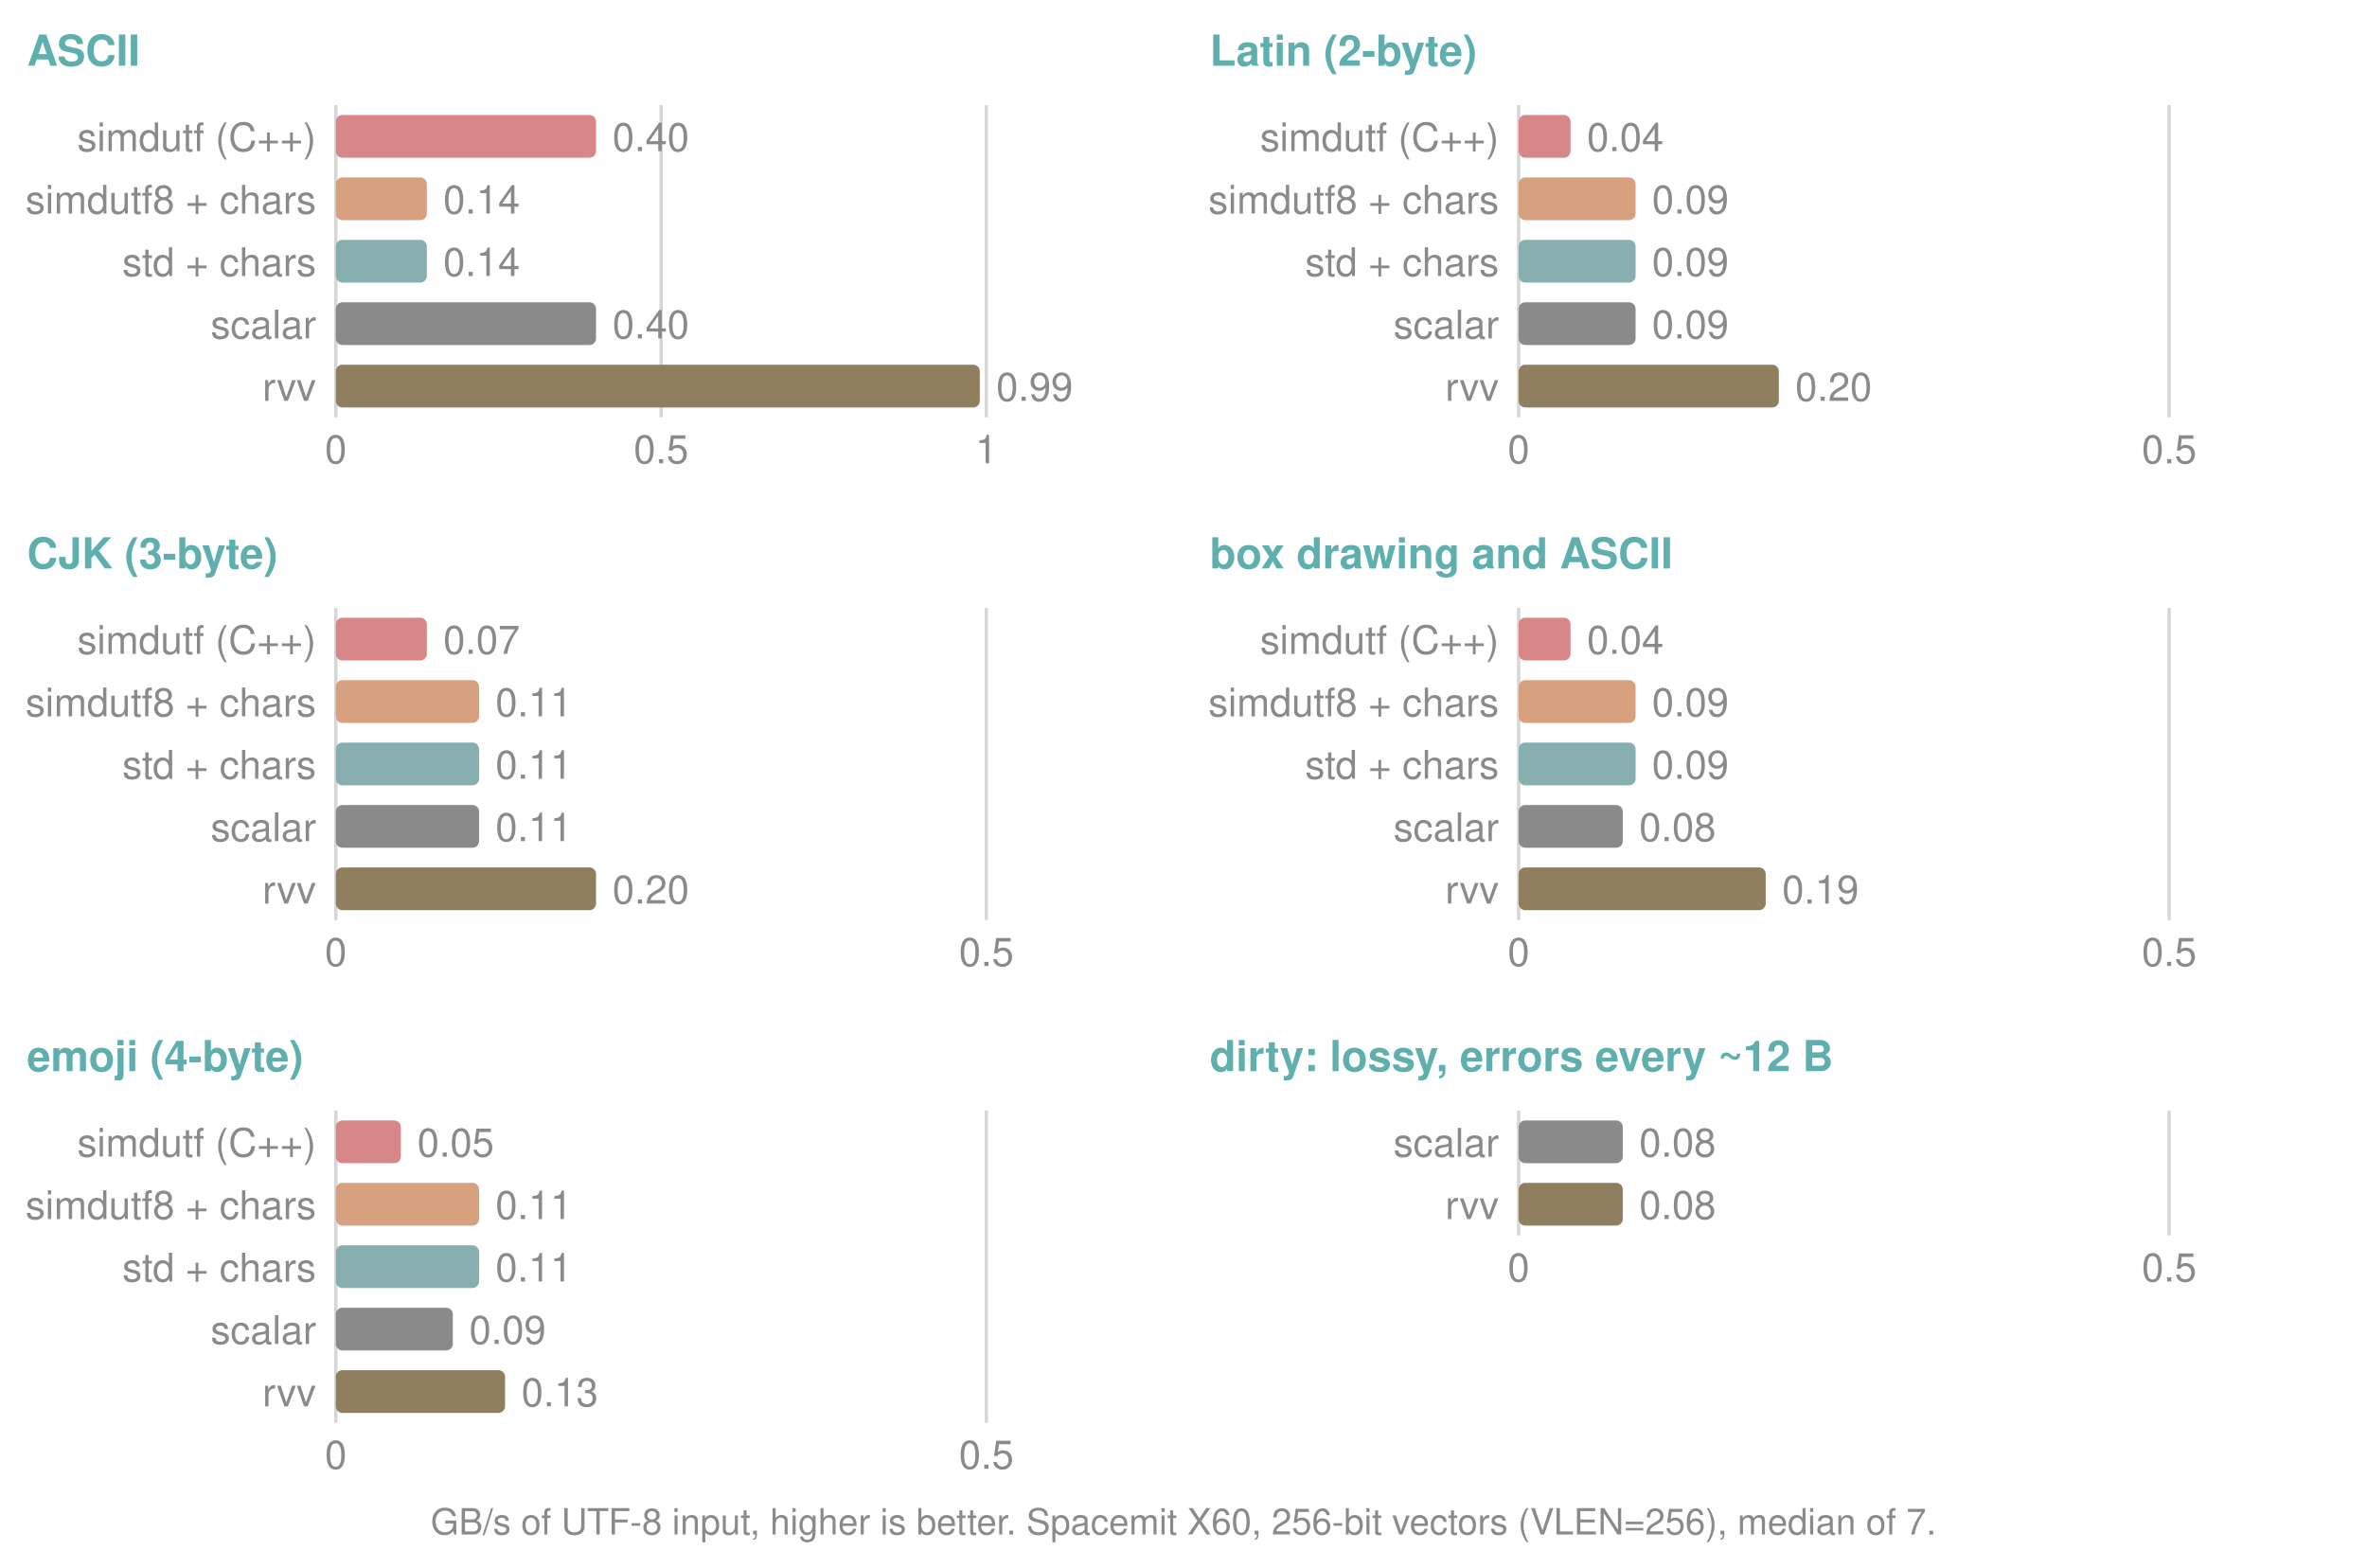
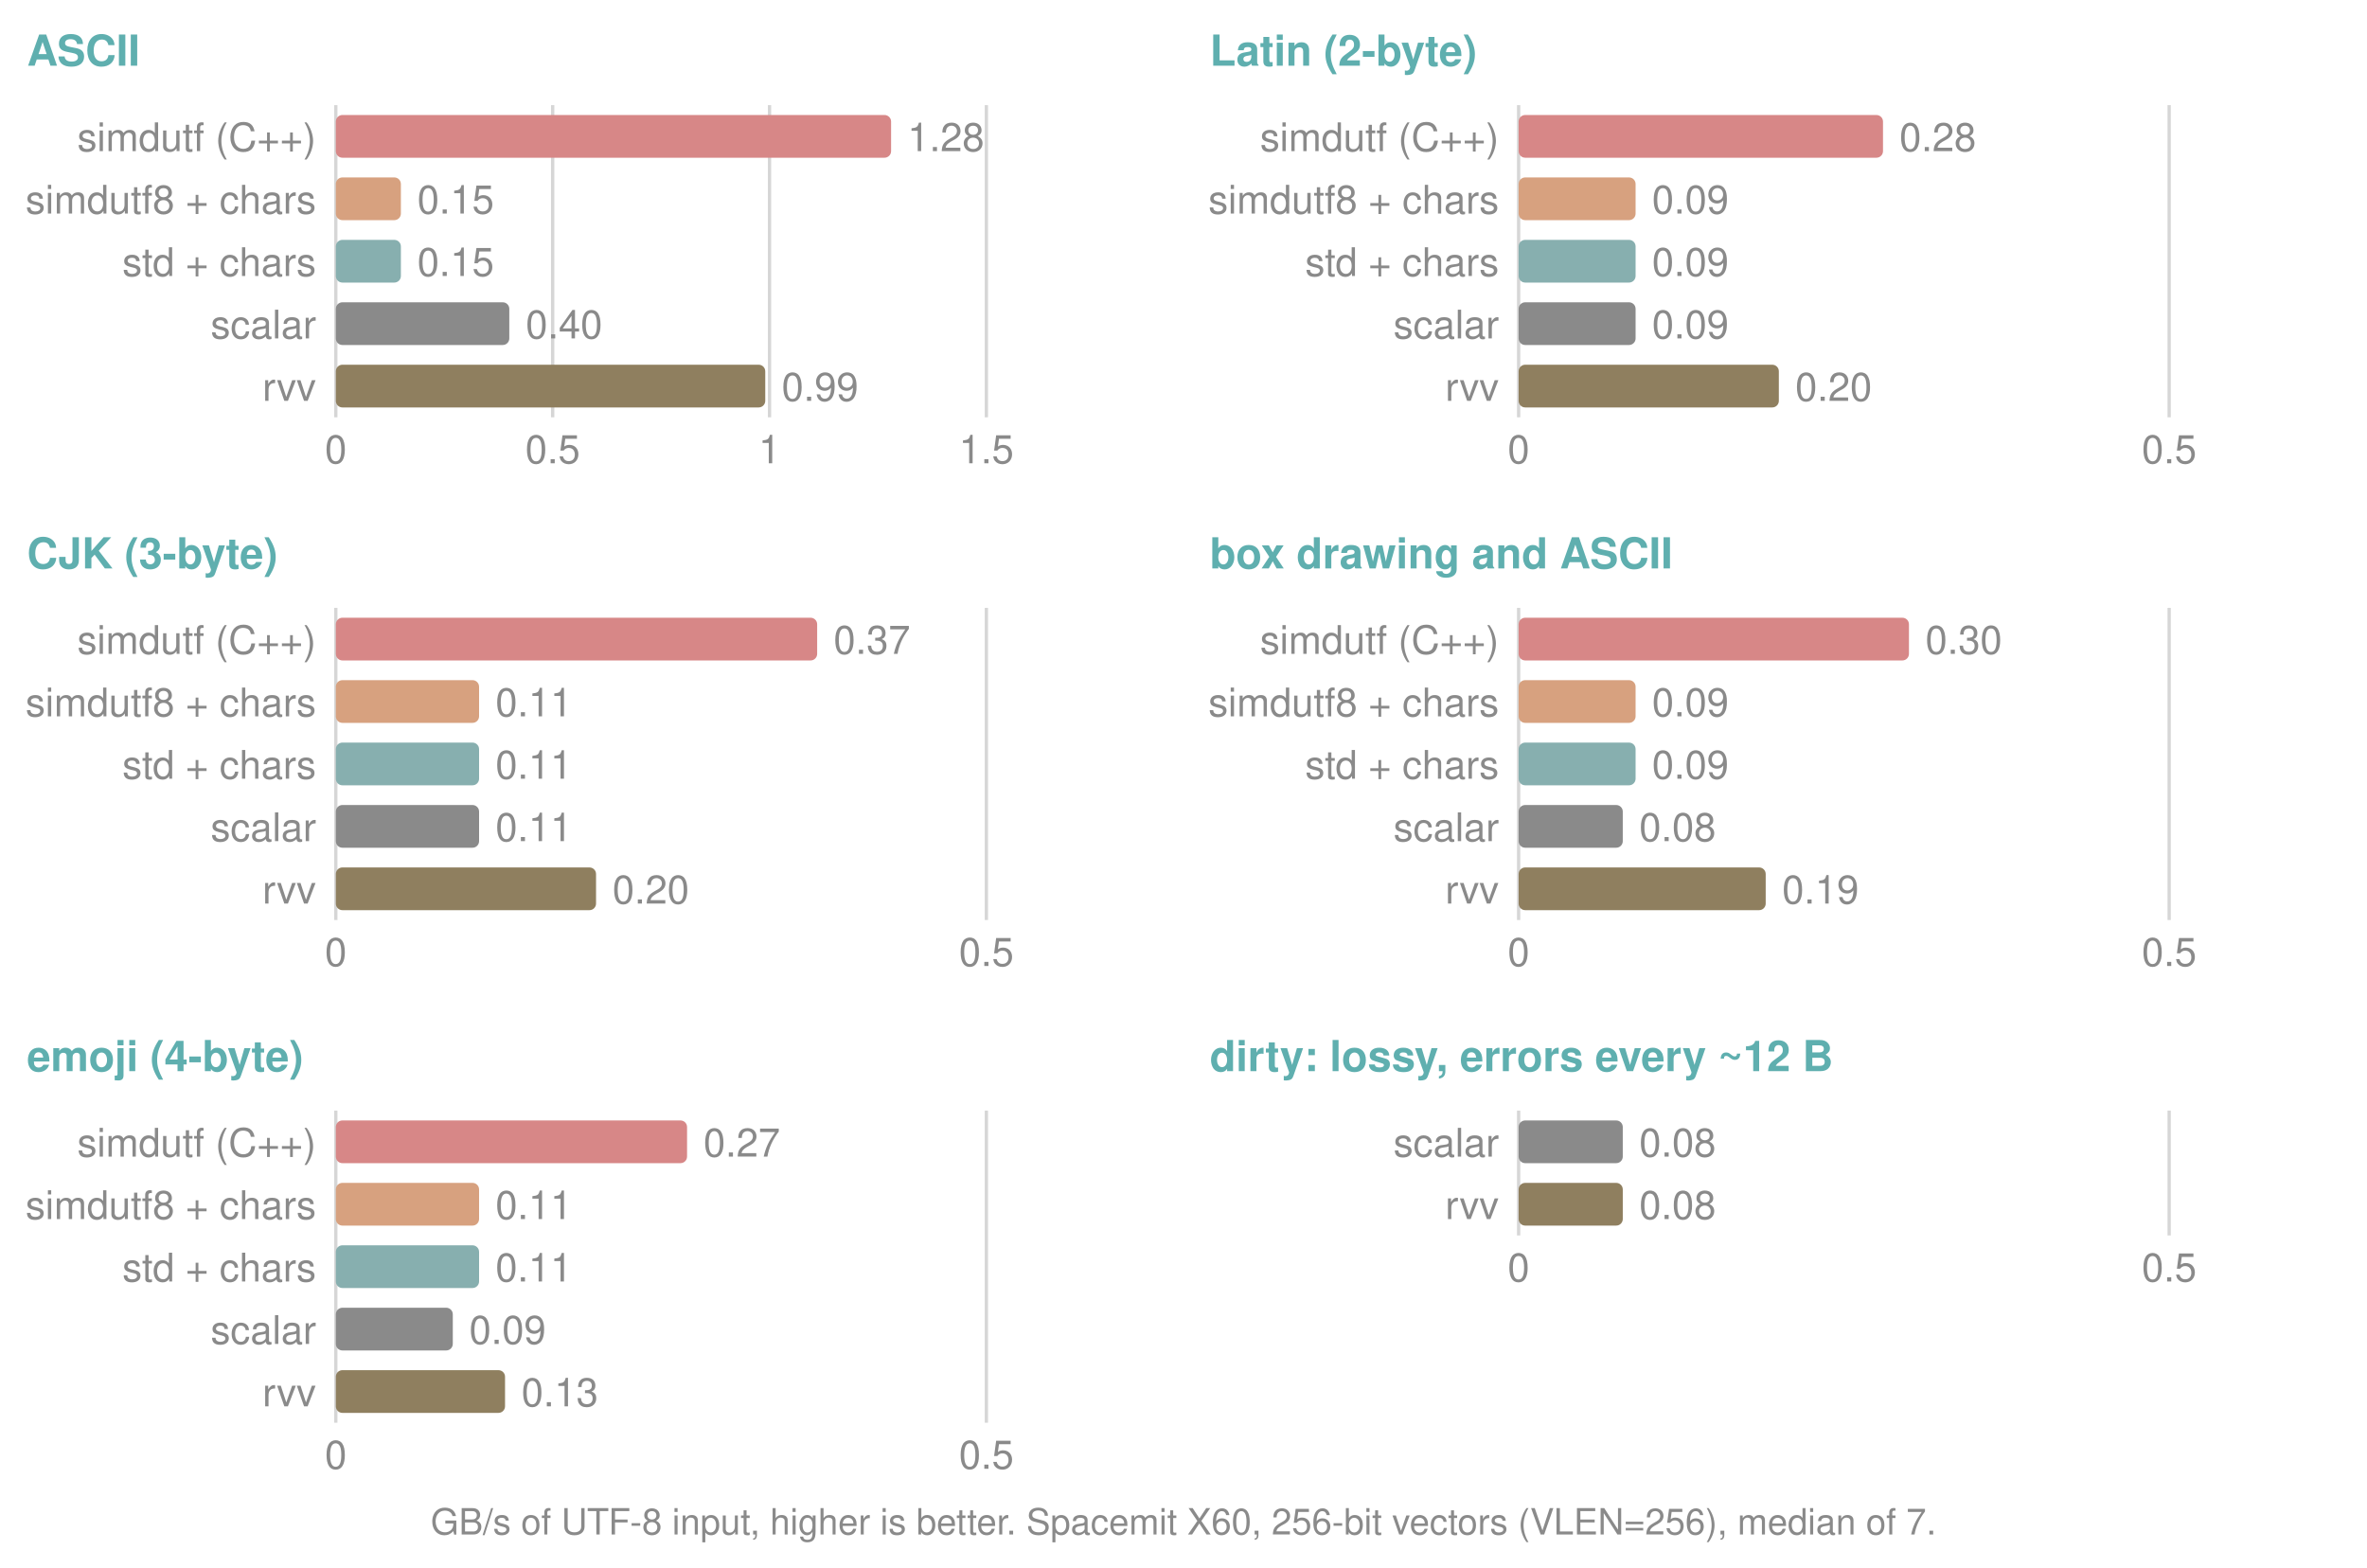
<svg xmlns="http://www.w3.org/2000/svg" width="1024" height="678" viewBox="0 0 720 477" role="img" aria-label="UTF-8 to UTF-32 throughput in GB/s, by input type and implementation.">
  <rect width="720" height="477" fill="none" />
  <text x="8.0" y="20.0" font-family="ui-sans-serif,system-ui,Segoe UI,Helvetica,Arial,sans-serif" font-size="13" fill="#5fafaf" text-anchor="start" font-weight="600">ASCII</text>
  <line x1="102.0" y1="32" x2="102.0" y2="127" stroke="#8a8a8a" stroke-opacity="0.35" stroke-width="1" />
  <text x="102.0" y="141.0" font-family="ui-sans-serif,system-ui,Segoe UI,Helvetica,Arial,sans-serif" font-size="12" fill="#8a8a8a" text-anchor="middle">0</text>
-   <line x1="201.0" y1="32" x2="201.0" y2="127" stroke="#8a8a8a" stroke-opacity="0.35" stroke-width="1" />
-   <text x="201.0" y="141.0" font-family="ui-sans-serif,system-ui,Segoe UI,Helvetica,Arial,sans-serif" font-size="12" fill="#8a8a8a" text-anchor="middle">0.5</text>
+   <line x1="168.0" y1="32" x2="168.0" y2="127" stroke="#8a8a8a" stroke-opacity="0.35" stroke-width="1" />
+   <text x="168.0" y="141.0" font-family="ui-sans-serif,system-ui,Segoe UI,Helvetica,Arial,sans-serif" font-size="12" fill="#8a8a8a" text-anchor="middle">0.5</text>
+   <line x1="234.0" y1="32" x2="234.0" y2="127" stroke="#8a8a8a" stroke-opacity="0.35" stroke-width="1" />
+   <text x="234.0" y="141.0" font-family="ui-sans-serif,system-ui,Segoe UI,Helvetica,Arial,sans-serif" font-size="12" fill="#8a8a8a" text-anchor="middle">1</text>
  <line x1="300.0" y1="32" x2="300.0" y2="127" stroke="#8a8a8a" stroke-opacity="0.35" stroke-width="1" />
-   <text x="300.0" y="141.0" font-family="ui-sans-serif,system-ui,Segoe UI,Helvetica,Arial,sans-serif" font-size="12" fill="#8a8a8a" text-anchor="middle">1</text>
+   <text x="300.0" y="141.0" font-family="ui-sans-serif,system-ui,Segoe UI,Helvetica,Arial,sans-serif" font-size="12" fill="#8a8a8a" text-anchor="middle">1.5</text>
  <text x="96.0" y="46.0" font-family="ui-sans-serif,system-ui,Segoe UI,Helvetica,Arial,sans-serif" font-size="12" fill="#8a8a8a" text-anchor="end">simdutf (C++)</text>
-   <rect x="102" y="35" width="79.2" height="13" rx="2" fill="#d78787" />
-   <text x="186.2" y="46.0" font-family="ui-sans-serif,system-ui,Segoe UI,Helvetica,Arial,sans-serif" font-size="12" fill="#8a8a8a" text-anchor="start">0.40</text>
+   <rect x="102" y="35" width="169.0" height="13" rx="2" fill="#d78787" />
+   <text x="276.0" y="46.0" font-family="ui-sans-serif,system-ui,Segoe UI,Helvetica,Arial,sans-serif" font-size="12" fill="#8a8a8a" text-anchor="start">1.28</text>
  <text x="96.0" y="65.0" font-family="ui-sans-serif,system-ui,Segoe UI,Helvetica,Arial,sans-serif" font-size="12" fill="#8a8a8a" text-anchor="end">simdutf8 + chars</text>
-   <rect x="102" y="54" width="27.7" height="13" rx="2" fill="#d7a17f" />
-   <text x="134.7" y="65.0" font-family="ui-sans-serif,system-ui,Segoe UI,Helvetica,Arial,sans-serif" font-size="12" fill="#8a8a8a" text-anchor="start">0.14</text>
+   <rect x="102" y="54" width="19.8" height="13" rx="2" fill="#d7a17f" />
+   <text x="126.8" y="65.0" font-family="ui-sans-serif,system-ui,Segoe UI,Helvetica,Arial,sans-serif" font-size="12" fill="#8a8a8a" text-anchor="start">0.15</text>
  <text x="96.0" y="84.0" font-family="ui-sans-serif,system-ui,Segoe UI,Helvetica,Arial,sans-serif" font-size="12" fill="#8a8a8a" text-anchor="end">std + chars</text>
-   <rect x="102" y="73" width="27.7" height="13" rx="2" fill="#87afaf" />
-   <text x="134.7" y="84.0" font-family="ui-sans-serif,system-ui,Segoe UI,Helvetica,Arial,sans-serif" font-size="12" fill="#8a8a8a" text-anchor="start">0.14</text>
+   <rect x="102" y="73" width="19.8" height="13" rx="2" fill="#87afaf" />
+   <text x="126.8" y="84.0" font-family="ui-sans-serif,system-ui,Segoe UI,Helvetica,Arial,sans-serif" font-size="12" fill="#8a8a8a" text-anchor="start">0.15</text>
  <text x="96.0" y="103.0" font-family="ui-sans-serif,system-ui,Segoe UI,Helvetica,Arial,sans-serif" font-size="12" fill="#8a8a8a" text-anchor="end">scalar</text>
-   <rect x="102" y="92" width="79.2" height="13" rx="2" fill="#8a8a8a" />
-   <text x="186.2" y="103.0" font-family="ui-sans-serif,system-ui,Segoe UI,Helvetica,Arial,sans-serif" font-size="12" fill="#8a8a8a" text-anchor="start">0.40</text>
+   <rect x="102" y="92" width="52.8" height="13" rx="2" fill="#8a8a8a" />
+   <text x="159.8" y="103.0" font-family="ui-sans-serif,system-ui,Segoe UI,Helvetica,Arial,sans-serif" font-size="12" fill="#8a8a8a" text-anchor="start">0.40</text>
  <text x="96.0" y="122.0" font-family="ui-sans-serif,system-ui,Segoe UI,Helvetica,Arial,sans-serif" font-size="12" fill="#8a8a8a" text-anchor="end">rvv</text>
-   <rect x="102" y="111" width="196.0" height="13" rx="2" fill="#8f7f5f" />
-   <text x="303.0" y="122.0" font-family="ui-sans-serif,system-ui,Segoe UI,Helvetica,Arial,sans-serif" font-size="12" fill="#8a8a8a" text-anchor="start">0.99</text>
+   <rect x="102" y="111" width="130.7" height="13" rx="2" fill="#8f7f5f" />
+   <text x="237.7" y="122.0" font-family="ui-sans-serif,system-ui,Segoe UI,Helvetica,Arial,sans-serif" font-size="12" fill="#8a8a8a" text-anchor="start">0.99</text>
  <text x="368.0" y="20.0" font-family="ui-sans-serif,system-ui,Segoe UI,Helvetica,Arial,sans-serif" font-size="13" fill="#5fafaf" text-anchor="start" font-weight="600">Latin (2-byte)</text>
  <line x1="462.0" y1="32" x2="462.0" y2="127" stroke="#8a8a8a" stroke-opacity="0.35" stroke-width="1" />
  <text x="462.0" y="141.0" font-family="ui-sans-serif,system-ui,Segoe UI,Helvetica,Arial,sans-serif" font-size="12" fill="#8a8a8a" text-anchor="middle">0</text>
  <line x1="660.0" y1="32" x2="660.0" y2="127" stroke="#8a8a8a" stroke-opacity="0.35" stroke-width="1" />
  <text x="660.0" y="141.0" font-family="ui-sans-serif,system-ui,Segoe UI,Helvetica,Arial,sans-serif" font-size="12" fill="#8a8a8a" text-anchor="middle">0.5</text>
  <text x="456.0" y="46.0" font-family="ui-sans-serif,system-ui,Segoe UI,Helvetica,Arial,sans-serif" font-size="12" fill="#8a8a8a" text-anchor="end">simdutf (C++)</text>
-   <rect x="462" y="35" width="15.8" height="13" rx="2" fill="#d78787" />
-   <text x="482.8" y="46.0" font-family="ui-sans-serif,system-ui,Segoe UI,Helvetica,Arial,sans-serif" font-size="12" fill="#8a8a8a" text-anchor="start">0.04</text>
+   <rect x="462" y="35" width="110.9" height="13" rx="2" fill="#d78787" />
+   <text x="577.9" y="46.0" font-family="ui-sans-serif,system-ui,Segoe UI,Helvetica,Arial,sans-serif" font-size="12" fill="#8a8a8a" text-anchor="start">0.28</text>
  <text x="456.0" y="65.0" font-family="ui-sans-serif,system-ui,Segoe UI,Helvetica,Arial,sans-serif" font-size="12" fill="#8a8a8a" text-anchor="end">simdutf8 + chars</text>
  <rect x="462" y="54" width="35.6" height="13" rx="2" fill="#d7a17f" />
  <text x="502.6" y="65.0" font-family="ui-sans-serif,system-ui,Segoe UI,Helvetica,Arial,sans-serif" font-size="12" fill="#8a8a8a" text-anchor="start">0.09</text>
  <text x="456.0" y="84.0" font-family="ui-sans-serif,system-ui,Segoe UI,Helvetica,Arial,sans-serif" font-size="12" fill="#8a8a8a" text-anchor="end">std + chars</text>
  <rect x="462" y="73" width="35.6" height="13" rx="2" fill="#87afaf" />
  <text x="502.6" y="84.0" font-family="ui-sans-serif,system-ui,Segoe UI,Helvetica,Arial,sans-serif" font-size="12" fill="#8a8a8a" text-anchor="start">0.09</text>
  <text x="456.0" y="103.0" font-family="ui-sans-serif,system-ui,Segoe UI,Helvetica,Arial,sans-serif" font-size="12" fill="#8a8a8a" text-anchor="end">scalar</text>
  <rect x="462" y="92" width="35.6" height="13" rx="2" fill="#8a8a8a" />
  <text x="502.6" y="103.0" font-family="ui-sans-serif,system-ui,Segoe UI,Helvetica,Arial,sans-serif" font-size="12" fill="#8a8a8a" text-anchor="start">0.09</text>
  <text x="456.0" y="122.0" font-family="ui-sans-serif,system-ui,Segoe UI,Helvetica,Arial,sans-serif" font-size="12" fill="#8a8a8a" text-anchor="end">rvv</text>
  <rect x="462" y="111" width="79.2" height="13" rx="2" fill="#8f7f5f" />
  <text x="546.2" y="122.0" font-family="ui-sans-serif,system-ui,Segoe UI,Helvetica,Arial,sans-serif" font-size="12" fill="#8a8a8a" text-anchor="start">0.20</text>
  <text x="8.0" y="173.0" font-family="ui-sans-serif,system-ui,Segoe UI,Helvetica,Arial,sans-serif" font-size="13" fill="#5fafaf" text-anchor="start" font-weight="600">CJK (3-byte)</text>
  <line x1="102.0" y1="185" x2="102.0" y2="280" stroke="#8a8a8a" stroke-opacity="0.35" stroke-width="1" />
  <text x="102.0" y="294.0" font-family="ui-sans-serif,system-ui,Segoe UI,Helvetica,Arial,sans-serif" font-size="12" fill="#8a8a8a" text-anchor="middle">0</text>
  <line x1="300.0" y1="185" x2="300.0" y2="280" stroke="#8a8a8a" stroke-opacity="0.35" stroke-width="1" />
  <text x="300.0" y="294.0" font-family="ui-sans-serif,system-ui,Segoe UI,Helvetica,Arial,sans-serif" font-size="12" fill="#8a8a8a" text-anchor="middle">0.5</text>
  <text x="96.0" y="199.0" font-family="ui-sans-serif,system-ui,Segoe UI,Helvetica,Arial,sans-serif" font-size="12" fill="#8a8a8a" text-anchor="end">simdutf (C++)</text>
-   <rect x="102" y="188" width="27.7" height="13" rx="2" fill="#d78787" />
-   <text x="134.7" y="199.0" font-family="ui-sans-serif,system-ui,Segoe UI,Helvetica,Arial,sans-serif" font-size="12" fill="#8a8a8a" text-anchor="start">0.07</text>
+   <rect x="102" y="188" width="146.5" height="13" rx="2" fill="#d78787" />
+   <text x="253.5" y="199.0" font-family="ui-sans-serif,system-ui,Segoe UI,Helvetica,Arial,sans-serif" font-size="12" fill="#8a8a8a" text-anchor="start">0.37</text>
  <text x="96.0" y="218.0" font-family="ui-sans-serif,system-ui,Segoe UI,Helvetica,Arial,sans-serif" font-size="12" fill="#8a8a8a" text-anchor="end">simdutf8 + chars</text>
  <rect x="102" y="207" width="43.6" height="13" rx="2" fill="#d7a17f" />
  <text x="150.6" y="218.0" font-family="ui-sans-serif,system-ui,Segoe UI,Helvetica,Arial,sans-serif" font-size="12" fill="#8a8a8a" text-anchor="start">0.11</text>
  <text x="96.0" y="237.0" font-family="ui-sans-serif,system-ui,Segoe UI,Helvetica,Arial,sans-serif" font-size="12" fill="#8a8a8a" text-anchor="end">std + chars</text>
  <rect x="102" y="226" width="43.6" height="13" rx="2" fill="#87afaf" />
  <text x="150.6" y="237.0" font-family="ui-sans-serif,system-ui,Segoe UI,Helvetica,Arial,sans-serif" font-size="12" fill="#8a8a8a" text-anchor="start">0.11</text>
  <text x="96.0" y="256.0" font-family="ui-sans-serif,system-ui,Segoe UI,Helvetica,Arial,sans-serif" font-size="12" fill="#8a8a8a" text-anchor="end">scalar</text>
  <rect x="102" y="245" width="43.6" height="13" rx="2" fill="#8a8a8a" />
  <text x="150.6" y="256.0" font-family="ui-sans-serif,system-ui,Segoe UI,Helvetica,Arial,sans-serif" font-size="12" fill="#8a8a8a" text-anchor="start">0.11</text>
  <text x="96.0" y="275.0" font-family="ui-sans-serif,system-ui,Segoe UI,Helvetica,Arial,sans-serif" font-size="12" fill="#8a8a8a" text-anchor="end">rvv</text>
  <rect x="102" y="264" width="79.2" height="13" rx="2" fill="#8f7f5f" />
  <text x="186.2" y="275.0" font-family="ui-sans-serif,system-ui,Segoe UI,Helvetica,Arial,sans-serif" font-size="12" fill="#8a8a8a" text-anchor="start">0.20</text>
  <text x="368.0" y="173.0" font-family="ui-sans-serif,system-ui,Segoe UI,Helvetica,Arial,sans-serif" font-size="13" fill="#5fafaf" text-anchor="start" font-weight="600">box drawing and ASCII</text>
  <line x1="462.0" y1="185" x2="462.0" y2="280" stroke="#8a8a8a" stroke-opacity="0.35" stroke-width="1" />
  <text x="462.0" y="294.0" font-family="ui-sans-serif,system-ui,Segoe UI,Helvetica,Arial,sans-serif" font-size="12" fill="#8a8a8a" text-anchor="middle">0</text>
  <line x1="660.0" y1="185" x2="660.0" y2="280" stroke="#8a8a8a" stroke-opacity="0.35" stroke-width="1" />
  <text x="660.0" y="294.0" font-family="ui-sans-serif,system-ui,Segoe UI,Helvetica,Arial,sans-serif" font-size="12" fill="#8a8a8a" text-anchor="middle">0.5</text>
  <text x="456.0" y="199.0" font-family="ui-sans-serif,system-ui,Segoe UI,Helvetica,Arial,sans-serif" font-size="12" fill="#8a8a8a" text-anchor="end">simdutf (C++)</text>
-   <rect x="462" y="188" width="15.8" height="13" rx="2" fill="#d78787" />
-   <text x="482.8" y="199.0" font-family="ui-sans-serif,system-ui,Segoe UI,Helvetica,Arial,sans-serif" font-size="12" fill="#8a8a8a" text-anchor="start">0.04</text>
+   <rect x="462" y="188" width="118.8" height="13" rx="2" fill="#d78787" />
+   <text x="585.8" y="199.0" font-family="ui-sans-serif,system-ui,Segoe UI,Helvetica,Arial,sans-serif" font-size="12" fill="#8a8a8a" text-anchor="start">0.30</text>
  <text x="456.0" y="218.0" font-family="ui-sans-serif,system-ui,Segoe UI,Helvetica,Arial,sans-serif" font-size="12" fill="#8a8a8a" text-anchor="end">simdutf8 + chars</text>
  <rect x="462" y="207" width="35.6" height="13" rx="2" fill="#d7a17f" />
  <text x="502.6" y="218.0" font-family="ui-sans-serif,system-ui,Segoe UI,Helvetica,Arial,sans-serif" font-size="12" fill="#8a8a8a" text-anchor="start">0.09</text>
  <text x="456.0" y="237.0" font-family="ui-sans-serif,system-ui,Segoe UI,Helvetica,Arial,sans-serif" font-size="12" fill="#8a8a8a" text-anchor="end">std + chars</text>
  <rect x="462" y="226" width="35.6" height="13" rx="2" fill="#87afaf" />
  <text x="502.6" y="237.0" font-family="ui-sans-serif,system-ui,Segoe UI,Helvetica,Arial,sans-serif" font-size="12" fill="#8a8a8a" text-anchor="start">0.09</text>
  <text x="456.0" y="256.0" font-family="ui-sans-serif,system-ui,Segoe UI,Helvetica,Arial,sans-serif" font-size="12" fill="#8a8a8a" text-anchor="end">scalar</text>
  <rect x="462" y="245" width="31.7" height="13" rx="2" fill="#8a8a8a" />
  <text x="498.7" y="256.0" font-family="ui-sans-serif,system-ui,Segoe UI,Helvetica,Arial,sans-serif" font-size="12" fill="#8a8a8a" text-anchor="start">0.08</text>
  <text x="456.0" y="275.0" font-family="ui-sans-serif,system-ui,Segoe UI,Helvetica,Arial,sans-serif" font-size="12" fill="#8a8a8a" text-anchor="end">rvv</text>
  <rect x="462" y="264" width="75.2" height="13" rx="2" fill="#8f7f5f" />
  <text x="542.2" y="275.0" font-family="ui-sans-serif,system-ui,Segoe UI,Helvetica,Arial,sans-serif" font-size="12" fill="#8a8a8a" text-anchor="start">0.19</text>
  <text x="8.0" y="326.0" font-family="ui-sans-serif,system-ui,Segoe UI,Helvetica,Arial,sans-serif" font-size="13" fill="#5fafaf" text-anchor="start" font-weight="600">emoji (4-byte)</text>
  <line x1="102.0" y1="338" x2="102.0" y2="433" stroke="#8a8a8a" stroke-opacity="0.35" stroke-width="1" />
  <text x="102.0" y="447.0" font-family="ui-sans-serif,system-ui,Segoe UI,Helvetica,Arial,sans-serif" font-size="12" fill="#8a8a8a" text-anchor="middle">0</text>
  <line x1="300.0" y1="338" x2="300.0" y2="433" stroke="#8a8a8a" stroke-opacity="0.35" stroke-width="1" />
  <text x="300.0" y="447.0" font-family="ui-sans-serif,system-ui,Segoe UI,Helvetica,Arial,sans-serif" font-size="12" fill="#8a8a8a" text-anchor="middle">0.5</text>
  <text x="96.0" y="352.0" font-family="ui-sans-serif,system-ui,Segoe UI,Helvetica,Arial,sans-serif" font-size="12" fill="#8a8a8a" text-anchor="end">simdutf (C++)</text>
-   <rect x="102" y="341" width="19.8" height="13" rx="2" fill="#d78787" />
-   <text x="126.8" y="352.0" font-family="ui-sans-serif,system-ui,Segoe UI,Helvetica,Arial,sans-serif" font-size="12" fill="#8a8a8a" text-anchor="start">0.05</text>
+   <rect x="102" y="341" width="106.9" height="13" rx="2" fill="#d78787" />
+   <text x="213.9" y="352.0" font-family="ui-sans-serif,system-ui,Segoe UI,Helvetica,Arial,sans-serif" font-size="12" fill="#8a8a8a" text-anchor="start">0.27</text>
  <text x="96.0" y="371.0" font-family="ui-sans-serif,system-ui,Segoe UI,Helvetica,Arial,sans-serif" font-size="12" fill="#8a8a8a" text-anchor="end">simdutf8 + chars</text>
  <rect x="102" y="360" width="43.6" height="13" rx="2" fill="#d7a17f" />
  <text x="150.6" y="371.0" font-family="ui-sans-serif,system-ui,Segoe UI,Helvetica,Arial,sans-serif" font-size="12" fill="#8a8a8a" text-anchor="start">0.11</text>
  <text x="96.0" y="390.0" font-family="ui-sans-serif,system-ui,Segoe UI,Helvetica,Arial,sans-serif" font-size="12" fill="#8a8a8a" text-anchor="end">std + chars</text>
  <rect x="102" y="379" width="43.6" height="13" rx="2" fill="#87afaf" />
  <text x="150.6" y="390.0" font-family="ui-sans-serif,system-ui,Segoe UI,Helvetica,Arial,sans-serif" font-size="12" fill="#8a8a8a" text-anchor="start">0.11</text>
  <text x="96.0" y="409.0" font-family="ui-sans-serif,system-ui,Segoe UI,Helvetica,Arial,sans-serif" font-size="12" fill="#8a8a8a" text-anchor="end">scalar</text>
  <rect x="102" y="398" width="35.6" height="13" rx="2" fill="#8a8a8a" />
  <text x="142.6" y="409.0" font-family="ui-sans-serif,system-ui,Segoe UI,Helvetica,Arial,sans-serif" font-size="12" fill="#8a8a8a" text-anchor="start">0.09</text>
  <text x="96.0" y="428.0" font-family="ui-sans-serif,system-ui,Segoe UI,Helvetica,Arial,sans-serif" font-size="12" fill="#8a8a8a" text-anchor="end">rvv</text>
  <rect x="102" y="417" width="51.5" height="13" rx="2" fill="#8f7f5f" />
  <text x="158.5" y="428.0" font-family="ui-sans-serif,system-ui,Segoe UI,Helvetica,Arial,sans-serif" font-size="12" fill="#8a8a8a" text-anchor="start">0.13</text>
  <text x="368.0" y="326.0" font-family="ui-sans-serif,system-ui,Segoe UI,Helvetica,Arial,sans-serif" font-size="13" fill="#5fafaf" text-anchor="start" font-weight="600">dirty: lossy, errors every ~12 B</text>
  <line x1="462.0" y1="338" x2="462.0" y2="376" stroke="#8a8a8a" stroke-opacity="0.35" stroke-width="1" />
  <text x="462.0" y="390.0" font-family="ui-sans-serif,system-ui,Segoe UI,Helvetica,Arial,sans-serif" font-size="12" fill="#8a8a8a" text-anchor="middle">0</text>
  <line x1="660.0" y1="338" x2="660.0" y2="376" stroke="#8a8a8a" stroke-opacity="0.35" stroke-width="1" />
  <text x="660.0" y="390.0" font-family="ui-sans-serif,system-ui,Segoe UI,Helvetica,Arial,sans-serif" font-size="12" fill="#8a8a8a" text-anchor="middle">0.5</text>
  <text x="456.0" y="352.0" font-family="ui-sans-serif,system-ui,Segoe UI,Helvetica,Arial,sans-serif" font-size="12" fill="#8a8a8a" text-anchor="end">scalar</text>
  <rect x="462" y="341" width="31.7" height="13" rx="2" fill="#8a8a8a" />
  <text x="498.7" y="352.0" font-family="ui-sans-serif,system-ui,Segoe UI,Helvetica,Arial,sans-serif" font-size="12" fill="#8a8a8a" text-anchor="start">0.08</text>
  <text x="456.0" y="371.0" font-family="ui-sans-serif,system-ui,Segoe UI,Helvetica,Arial,sans-serif" font-size="12" fill="#8a8a8a" text-anchor="end">rvv</text>
  <rect x="462" y="360" width="31.7" height="13" rx="2" fill="#8f7f5f" />
  <text x="498.7" y="371.0" font-family="ui-sans-serif,system-ui,Segoe UI,Helvetica,Arial,sans-serif" font-size="12" fill="#8a8a8a" text-anchor="start">0.08</text>
  <text x="360.0" y="467.0" font-family="ui-sans-serif,system-ui,Segoe UI,Helvetica,Arial,sans-serif" font-size="11" fill="#8a8a8a" text-anchor="middle">GB/s of UTF-8 input, higher is better. Spacemit X60, 256-bit vectors (VLEN=256), median of 7.</text>
</svg>
